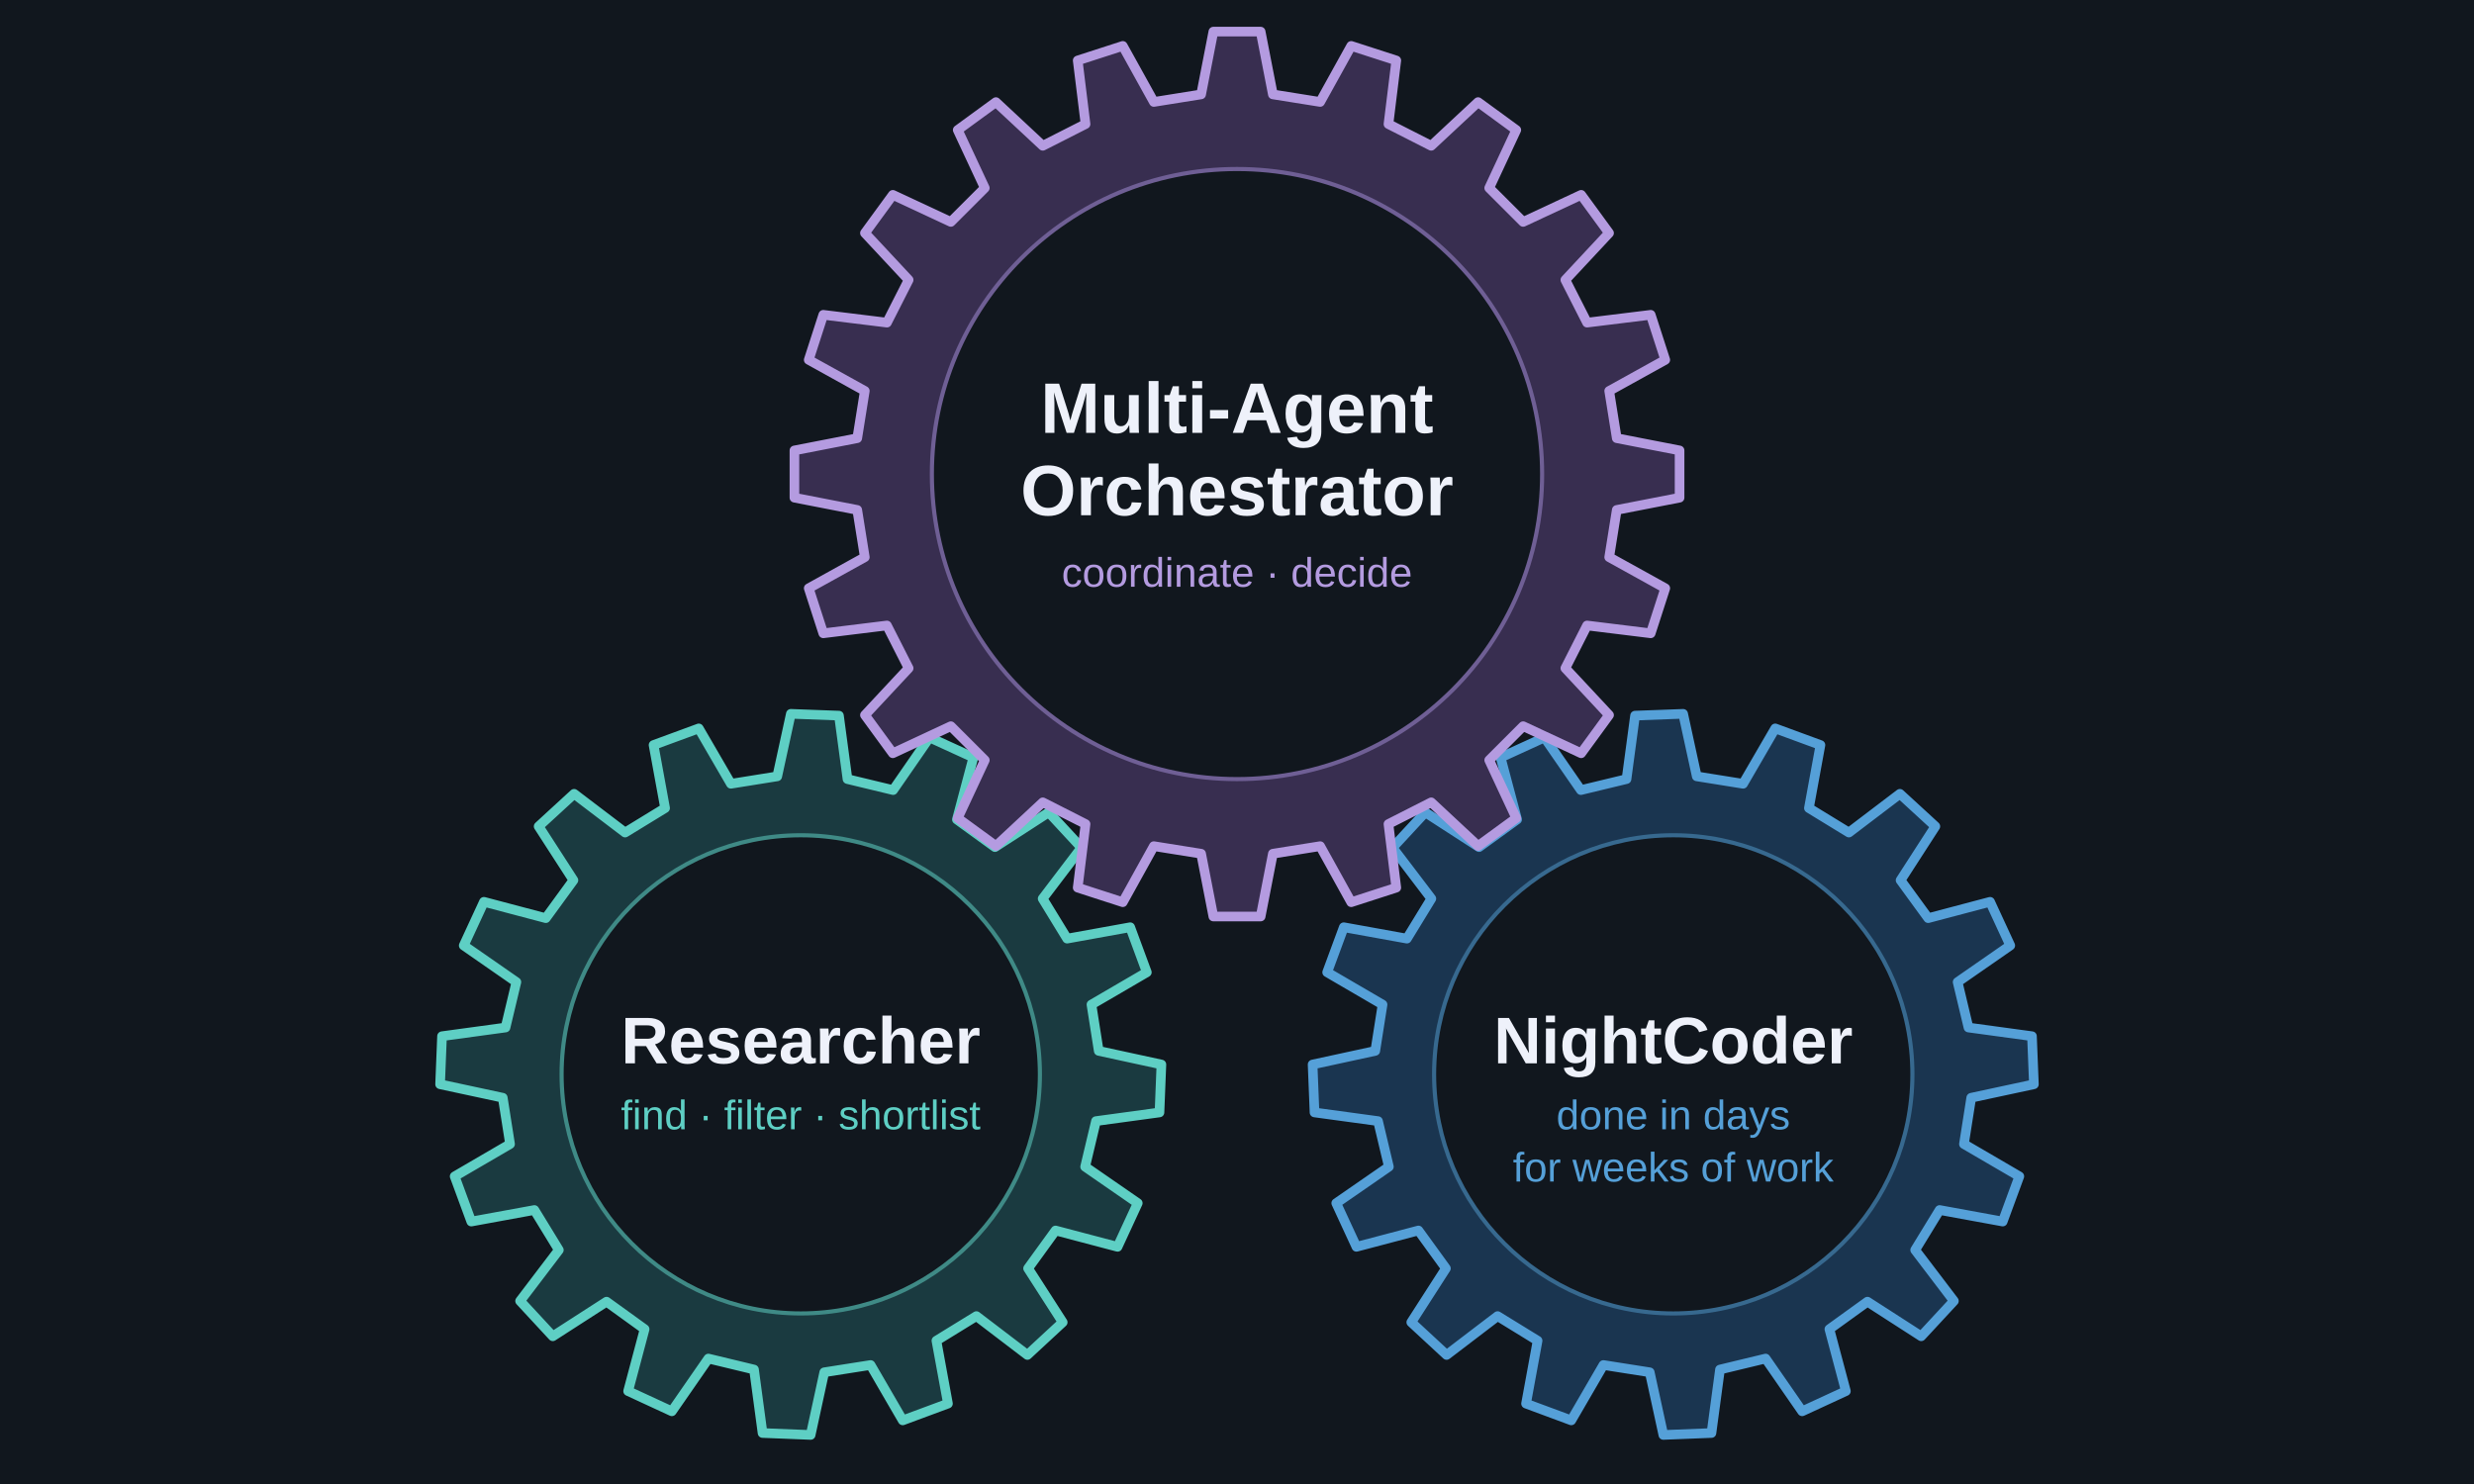
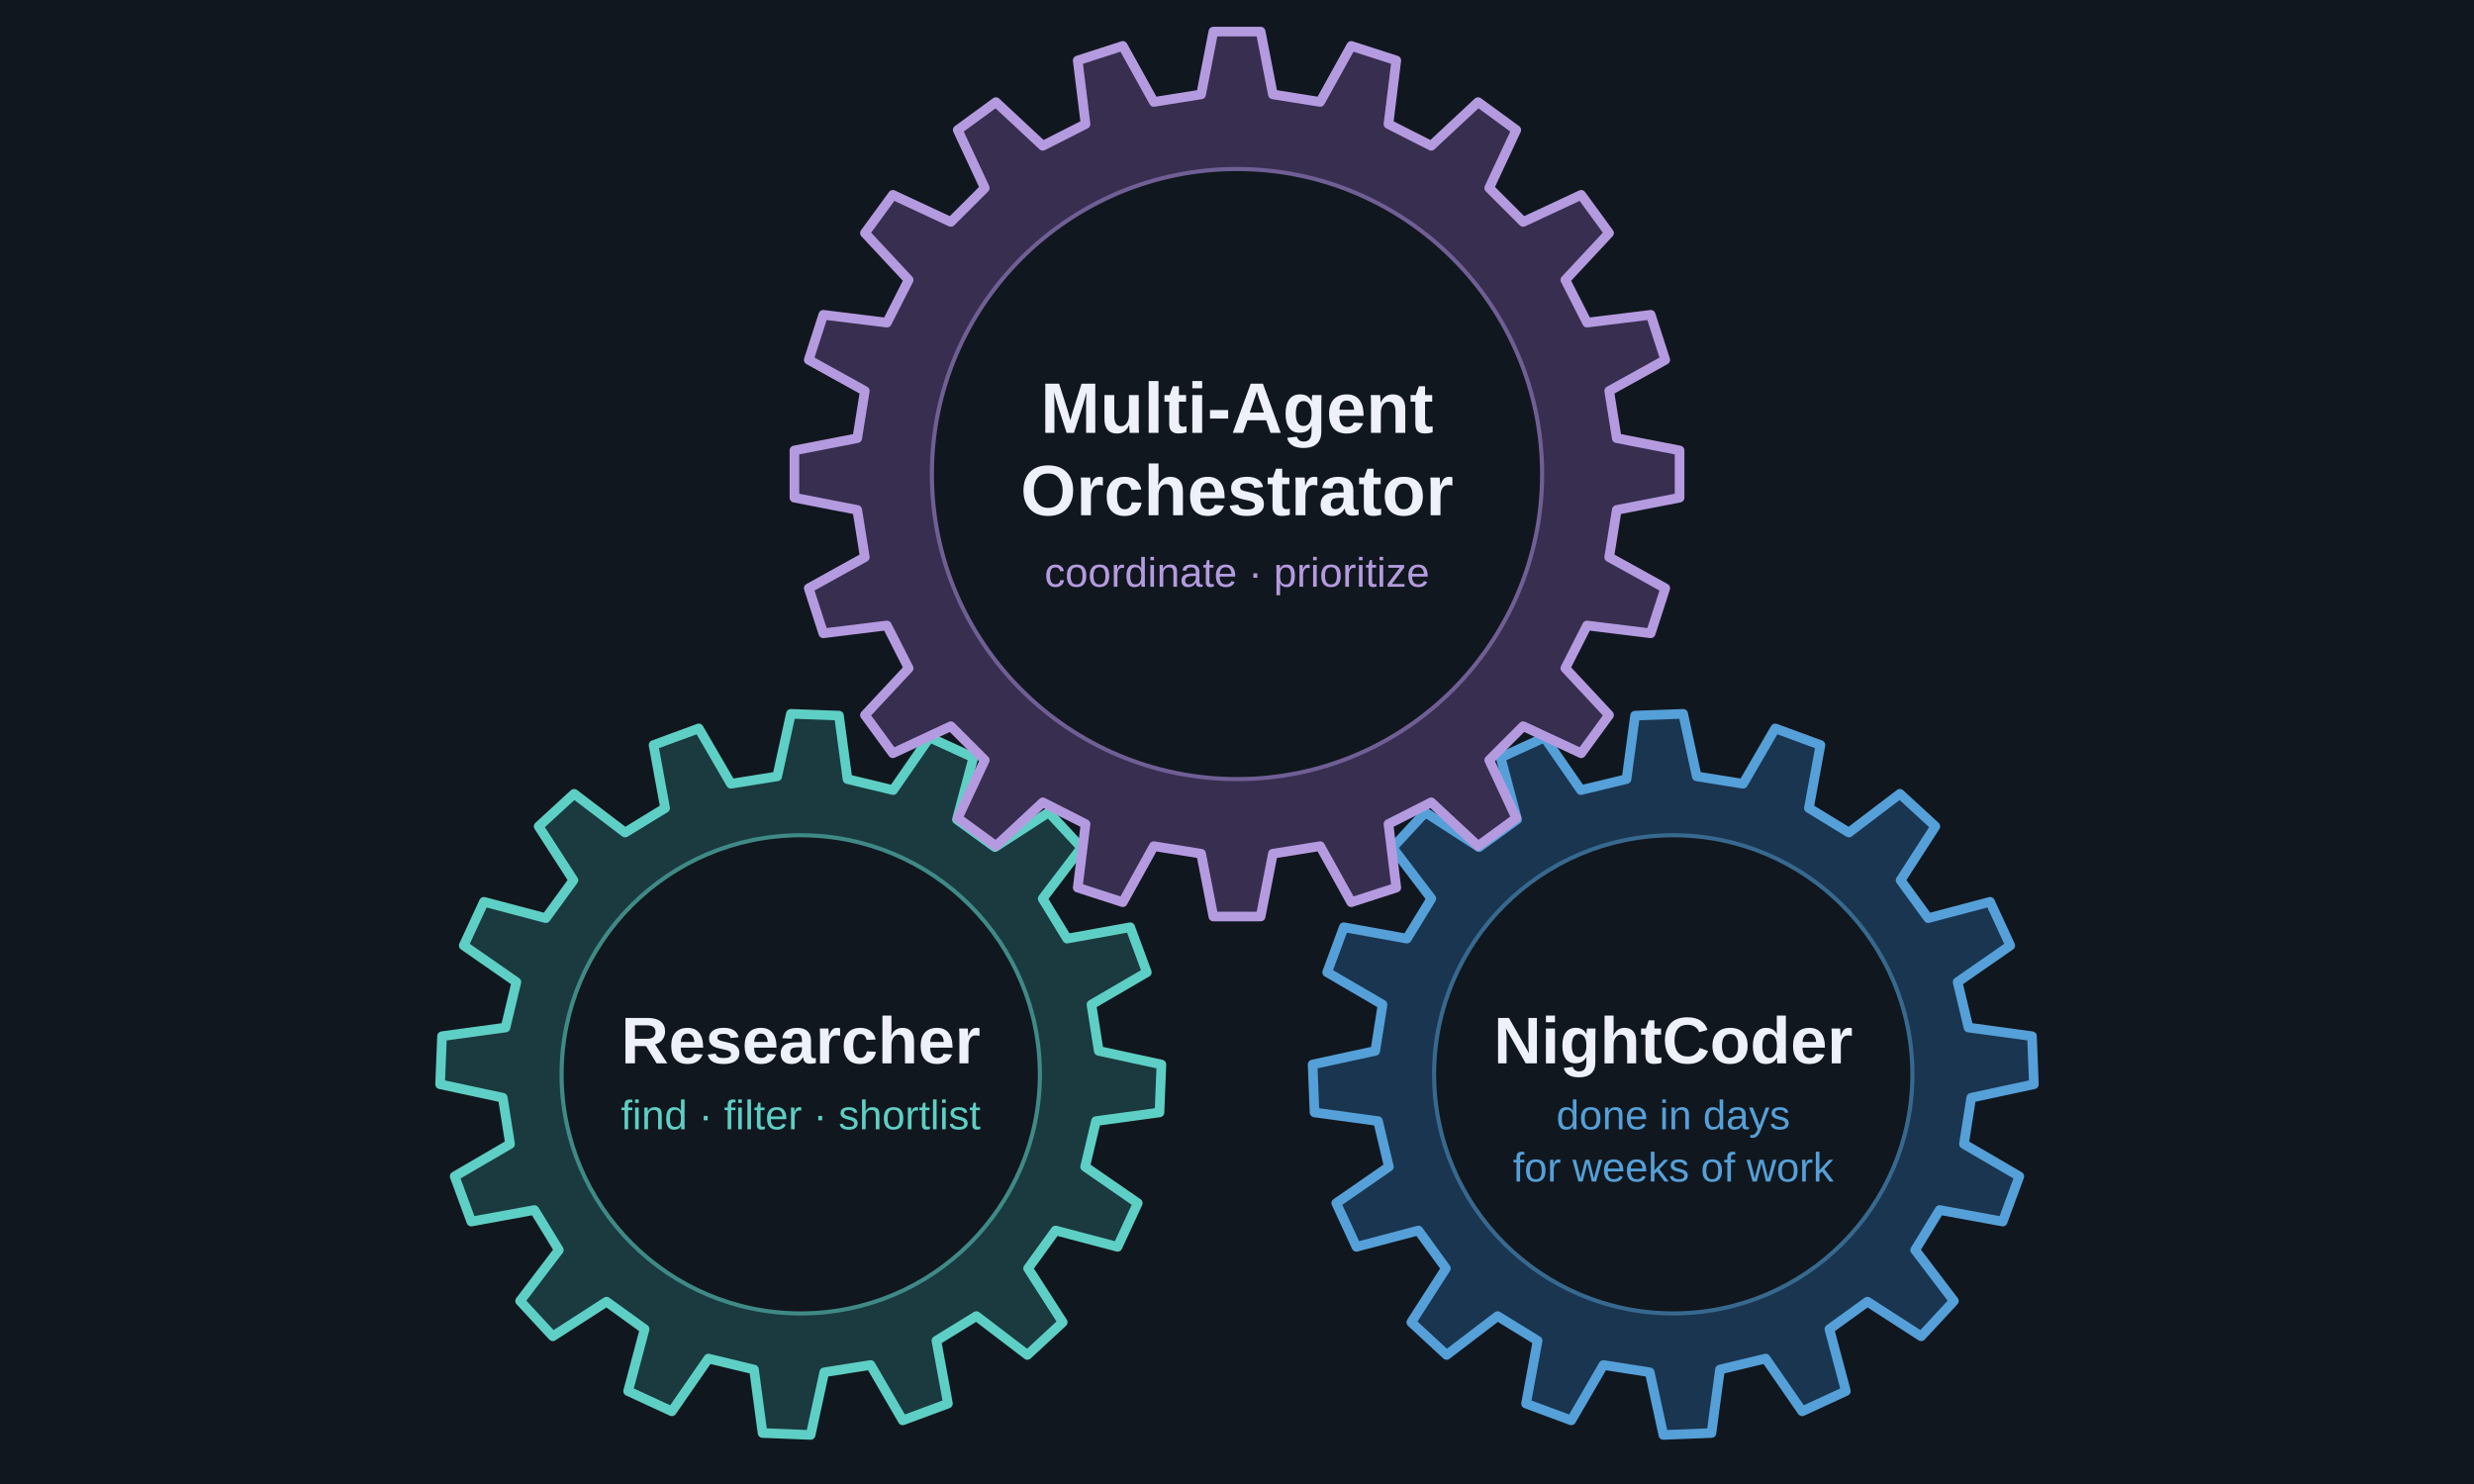
<svg xmlns="http://www.w3.org/2000/svg" width="1800" height="1080" viewBox="0 0 1800 1080">
  <rect width="1800" height="1080" fill="#11171e" />
  <path d="M723.9,616.5 L763.0,591.2 L786.8,616.9 L758.6,654.0 L776.4,683.1 L822.3,674.8 L834.4,707.6 L794.1,731.1 L799.4,764.8 L845.0,774.7 L843.6,809.6 L797.4,815.9 L789.5,849.1 L827.8,875.6 L813.1,907.4 L768.0,895.5 L748.0,923.1 L773.2,962.3 L747.5,986.1 L710.4,957.8 L681.3,975.7 L689.7,1021.5 L656.8,1033.7 L633.4,993.4 L599.7,998.7 L589.8,1044.3 L554.8,1042.9 L548.6,996.7 L515.4,988.7 L488.8,1027.1 L457.0,1012.4 L469.0,967.3 L441.3,947.3 L402.2,972.5 L378.4,946.8 L406.6,909.7 L388.8,880.6 L342.9,889.0 L330.8,856.1 L371.1,832.6 L365.8,798.9 L320.2,789.1 L321.6,754.1 L367.8,747.8 L375.7,714.7 L337.4,688.1 L352.1,656.3 L397.1,668.2 L417.2,640.6 L391.9,601.4 L417.7,577.7 L454.8,605.9 L483.9,588.1 L475.5,542.2 L508.4,530.1 L531.8,570.4 L565.5,565.0 L575.4,519.5 L610.4,520.8 L616.6,567.0 L649.8,575.0 L676.3,536.7 L708.2,551.3 L696.2,596.4Z" fill="#1a3a40" stroke="#5ecfc4" stroke-width="7" stroke-linejoin="round" />
  <circle cx="582.596" cy="781.869" r="174.0" fill="#11171e" stroke="#3f8a86" stroke-width="3" />
  <path d="M1103.8,596.4 L1091.8,551.3 L1123.7,536.7 L1150.2,575.0 L1183.4,567.0 L1189.6,520.8 L1224.6,519.5 L1234.5,565.0 L1268.2,570.4 L1291.6,530.1 L1324.5,542.2 L1316.1,588.1 L1345.2,605.9 L1382.3,577.7 L1408.1,601.4 L1382.8,640.6 L1402.9,668.2 L1447.9,656.3 L1462.6,688.1 L1424.3,714.7 L1432.2,747.8 L1478.4,754.1 L1479.8,789.1 L1434.2,798.9 L1428.9,832.6 L1469.2,856.1 L1457.1,889.0 L1411.2,880.6 L1393.4,909.7 L1421.6,946.8 L1397.8,972.5 L1358.7,947.3 L1331.0,967.3 L1343.0,1012.4 L1311.2,1027.1 L1284.6,988.7 L1251.4,996.7 L1245.2,1042.9 L1210.2,1044.3 L1200.3,998.7 L1166.6,993.4 L1143.2,1033.7 L1110.3,1021.5 L1118.7,975.7 L1089.6,957.8 L1052.5,986.1 L1026.8,962.3 L1052.0,923.1 L1032.0,895.5 L986.9,907.4 L972.2,875.6 L1010.5,849.1 L1002.6,815.9 L956.4,809.6 L955.0,774.7 L1000.6,764.8 L1005.9,731.1 L965.6,707.6 L977.7,674.8 L1023.6,683.1 L1041.4,654.0 L1013.2,616.9 L1037.0,591.2 L1076.1,616.5Z" fill="#1a3550" stroke="#55a0d8" stroke-width="7" stroke-linejoin="round" />
  <circle cx="1217.404" cy="781.869" r="174.0" fill="#11171e" stroke="#37698f" stroke-width="3" />
  <path d="M926.1,621.3 L917.2,667.0 L882.8,667.0 L873.9,621.3 L839.5,615.8 L816.9,656.6 L784.1,646.0 L789.8,599.7 L758.7,583.9 L724.6,615.7 L696.8,595.4 L716.5,553.2 L691.8,528.5 L649.6,548.2 L629.3,520.4 L661.1,486.3 L645.3,455.2 L599.0,460.9 L588.4,428.1 L629.2,405.5 L623.7,371.1 L578.0,362.2 L578.0,327.8 L623.7,318.9 L629.2,284.5 L588.4,261.9 L599.0,229.1 L645.3,234.8 L661.1,203.7 L629.3,169.6 L649.6,141.8 L691.8,161.5 L716.5,136.8 L696.8,94.6 L724.6,74.3 L758.7,106.1 L789.8,90.3 L784.1,44.0 L816.9,33.4 L839.5,74.2 L873.9,68.7 L882.8,23.0 L917.2,23.0 L926.1,68.7 L960.5,74.2 L983.1,33.4 L1015.9,44.0 L1010.2,90.3 L1041.3,106.1 L1075.4,74.3 L1103.2,94.6 L1083.5,136.8 L1108.2,161.5 L1150.4,141.8 L1170.7,169.6 L1138.9,203.7 L1154.7,234.8 L1201.0,229.1 L1211.6,261.9 L1170.8,284.5 L1176.3,318.9 L1222.0,327.8 L1222.0,362.2 L1176.3,371.1 L1170.8,405.5 L1211.6,428.1 L1201.0,460.9 L1154.7,455.2 L1138.9,486.3 L1170.7,520.4 L1150.4,548.2 L1108.2,528.5 L1083.5,553.2 L1103.2,595.4 L1075.4,615.7 L1041.3,583.9 L1010.2,599.7 L1015.9,646.0 L983.1,656.6 L960.5,615.8Z" fill="#382e50" stroke="#b49be0" stroke-width="7" stroke-linejoin="round" />
  <circle cx="900" cy="345" r="222.0" fill="#11171e" stroke="#6f5f95" stroke-width="3" />
  <text x="582.596" y="773.869" text-anchor="middle" font-family="Liberation Sans, DejaVu Sans, Arial, sans-serif" font-size="48" font-weight="bold" fill="#eef1fa">Researcher</text>
  <text x="582.596" y="821.869" text-anchor="middle" font-family="Liberation Sans, DejaVu Sans, Arial, sans-serif" font-size="30" font-weight="normal" fill="#5ecfc4">find · filter · shortlist</text>
  <text x="1217.404" y="773.869" text-anchor="middle" font-family="Liberation Sans, DejaVu Sans, Arial, sans-serif" font-size="48" font-weight="bold" fill="#eef1fa">NightCoder</text>
  <text x="1217.404" y="821.869" text-anchor="middle" font-family="Liberation Sans, DejaVu Sans, Arial, sans-serif" font-size="30" font-weight="normal" fill="#55a0d8">done in days</text>
  <text x="1217.404" y="859.869" text-anchor="middle" font-family="Liberation Sans, DejaVu Sans, Arial, sans-serif" font-size="30" font-weight="normal" fill="#55a0d8">for weeks of work</text>
  <text x="900" y="315" text-anchor="middle" font-family="Liberation Sans, DejaVu Sans, Arial, sans-serif" font-size="52" font-weight="bold" fill="#eef1fa">Multi-Agent</text>
  <text x="900" y="375" text-anchor="middle" font-family="Liberation Sans, DejaVu Sans, Arial, sans-serif" font-size="52" font-weight="bold" fill="#eef1fa">Orchestrator</text>
-   <text x="900" y="427" text-anchor="middle" font-family="Liberation Sans, DejaVu Sans, Arial, sans-serif" font-size="30" font-weight="normal" fill="#b49be0">coordinate · decide</text>
+   <text x="900" y="427" text-anchor="middle" font-family="Liberation Sans, DejaVu Sans, Arial, sans-serif" font-size="30" font-weight="normal" fill="#b49be0">coordinate · prioritize</text>
</svg>
